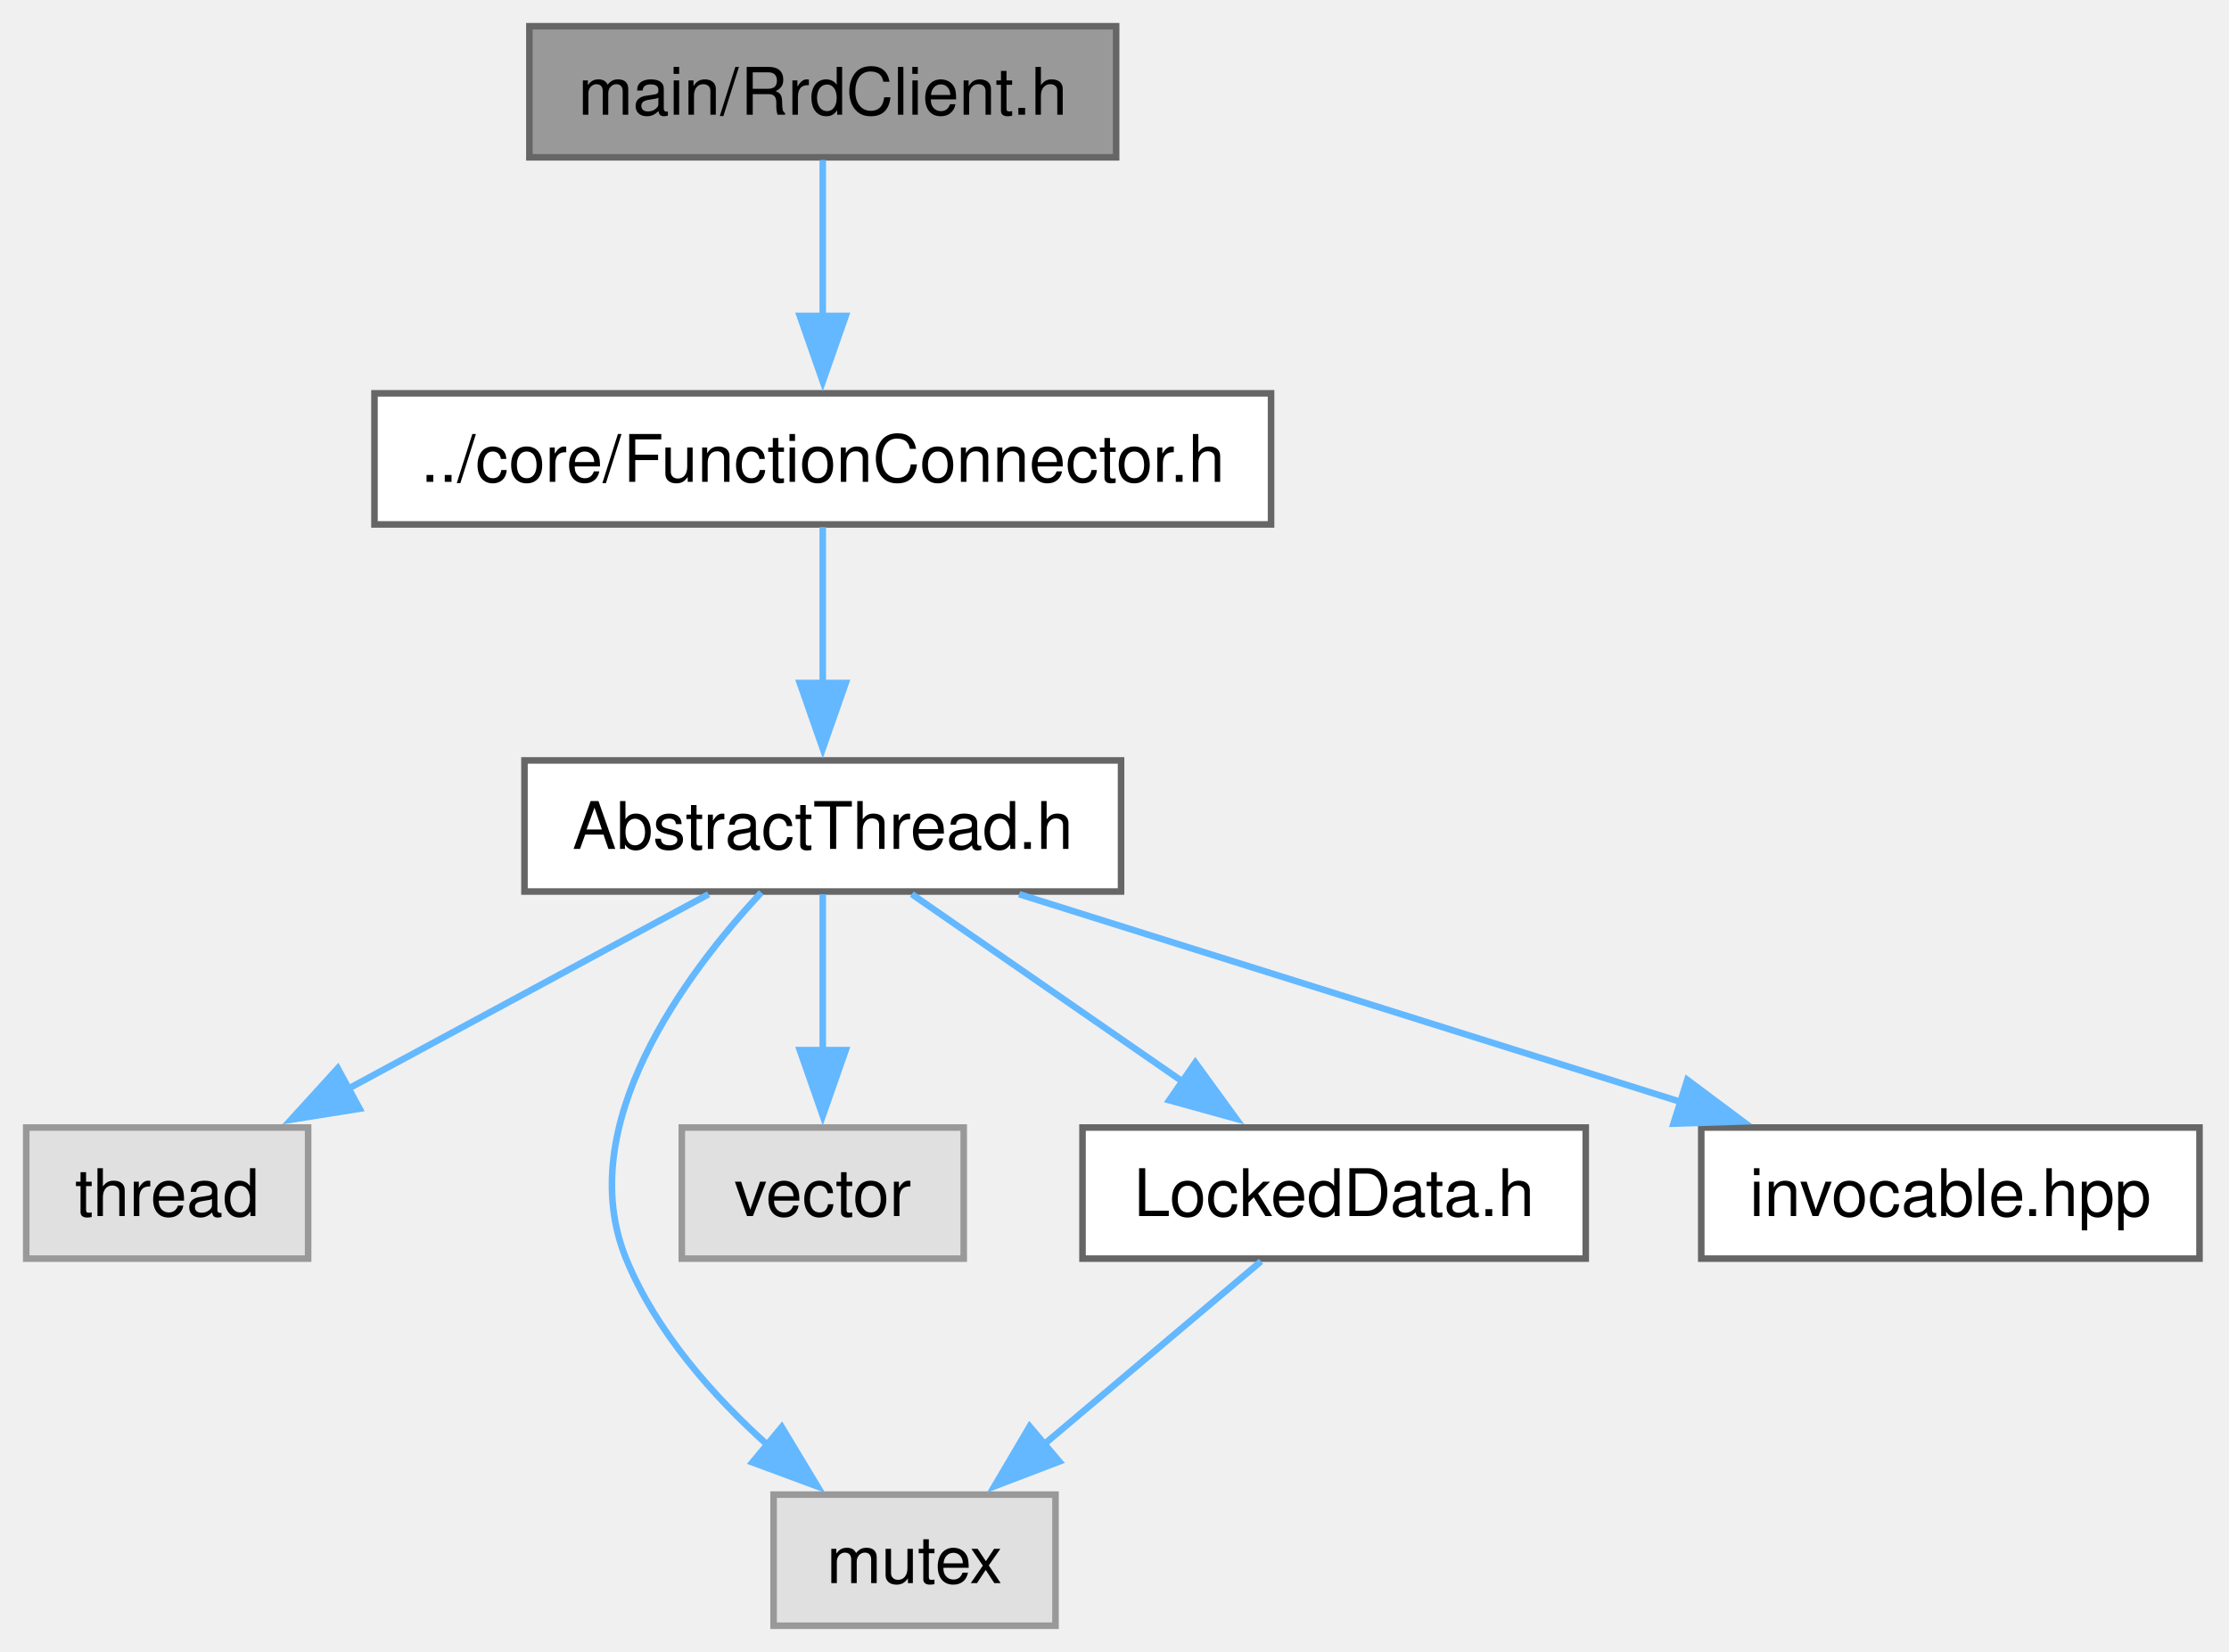
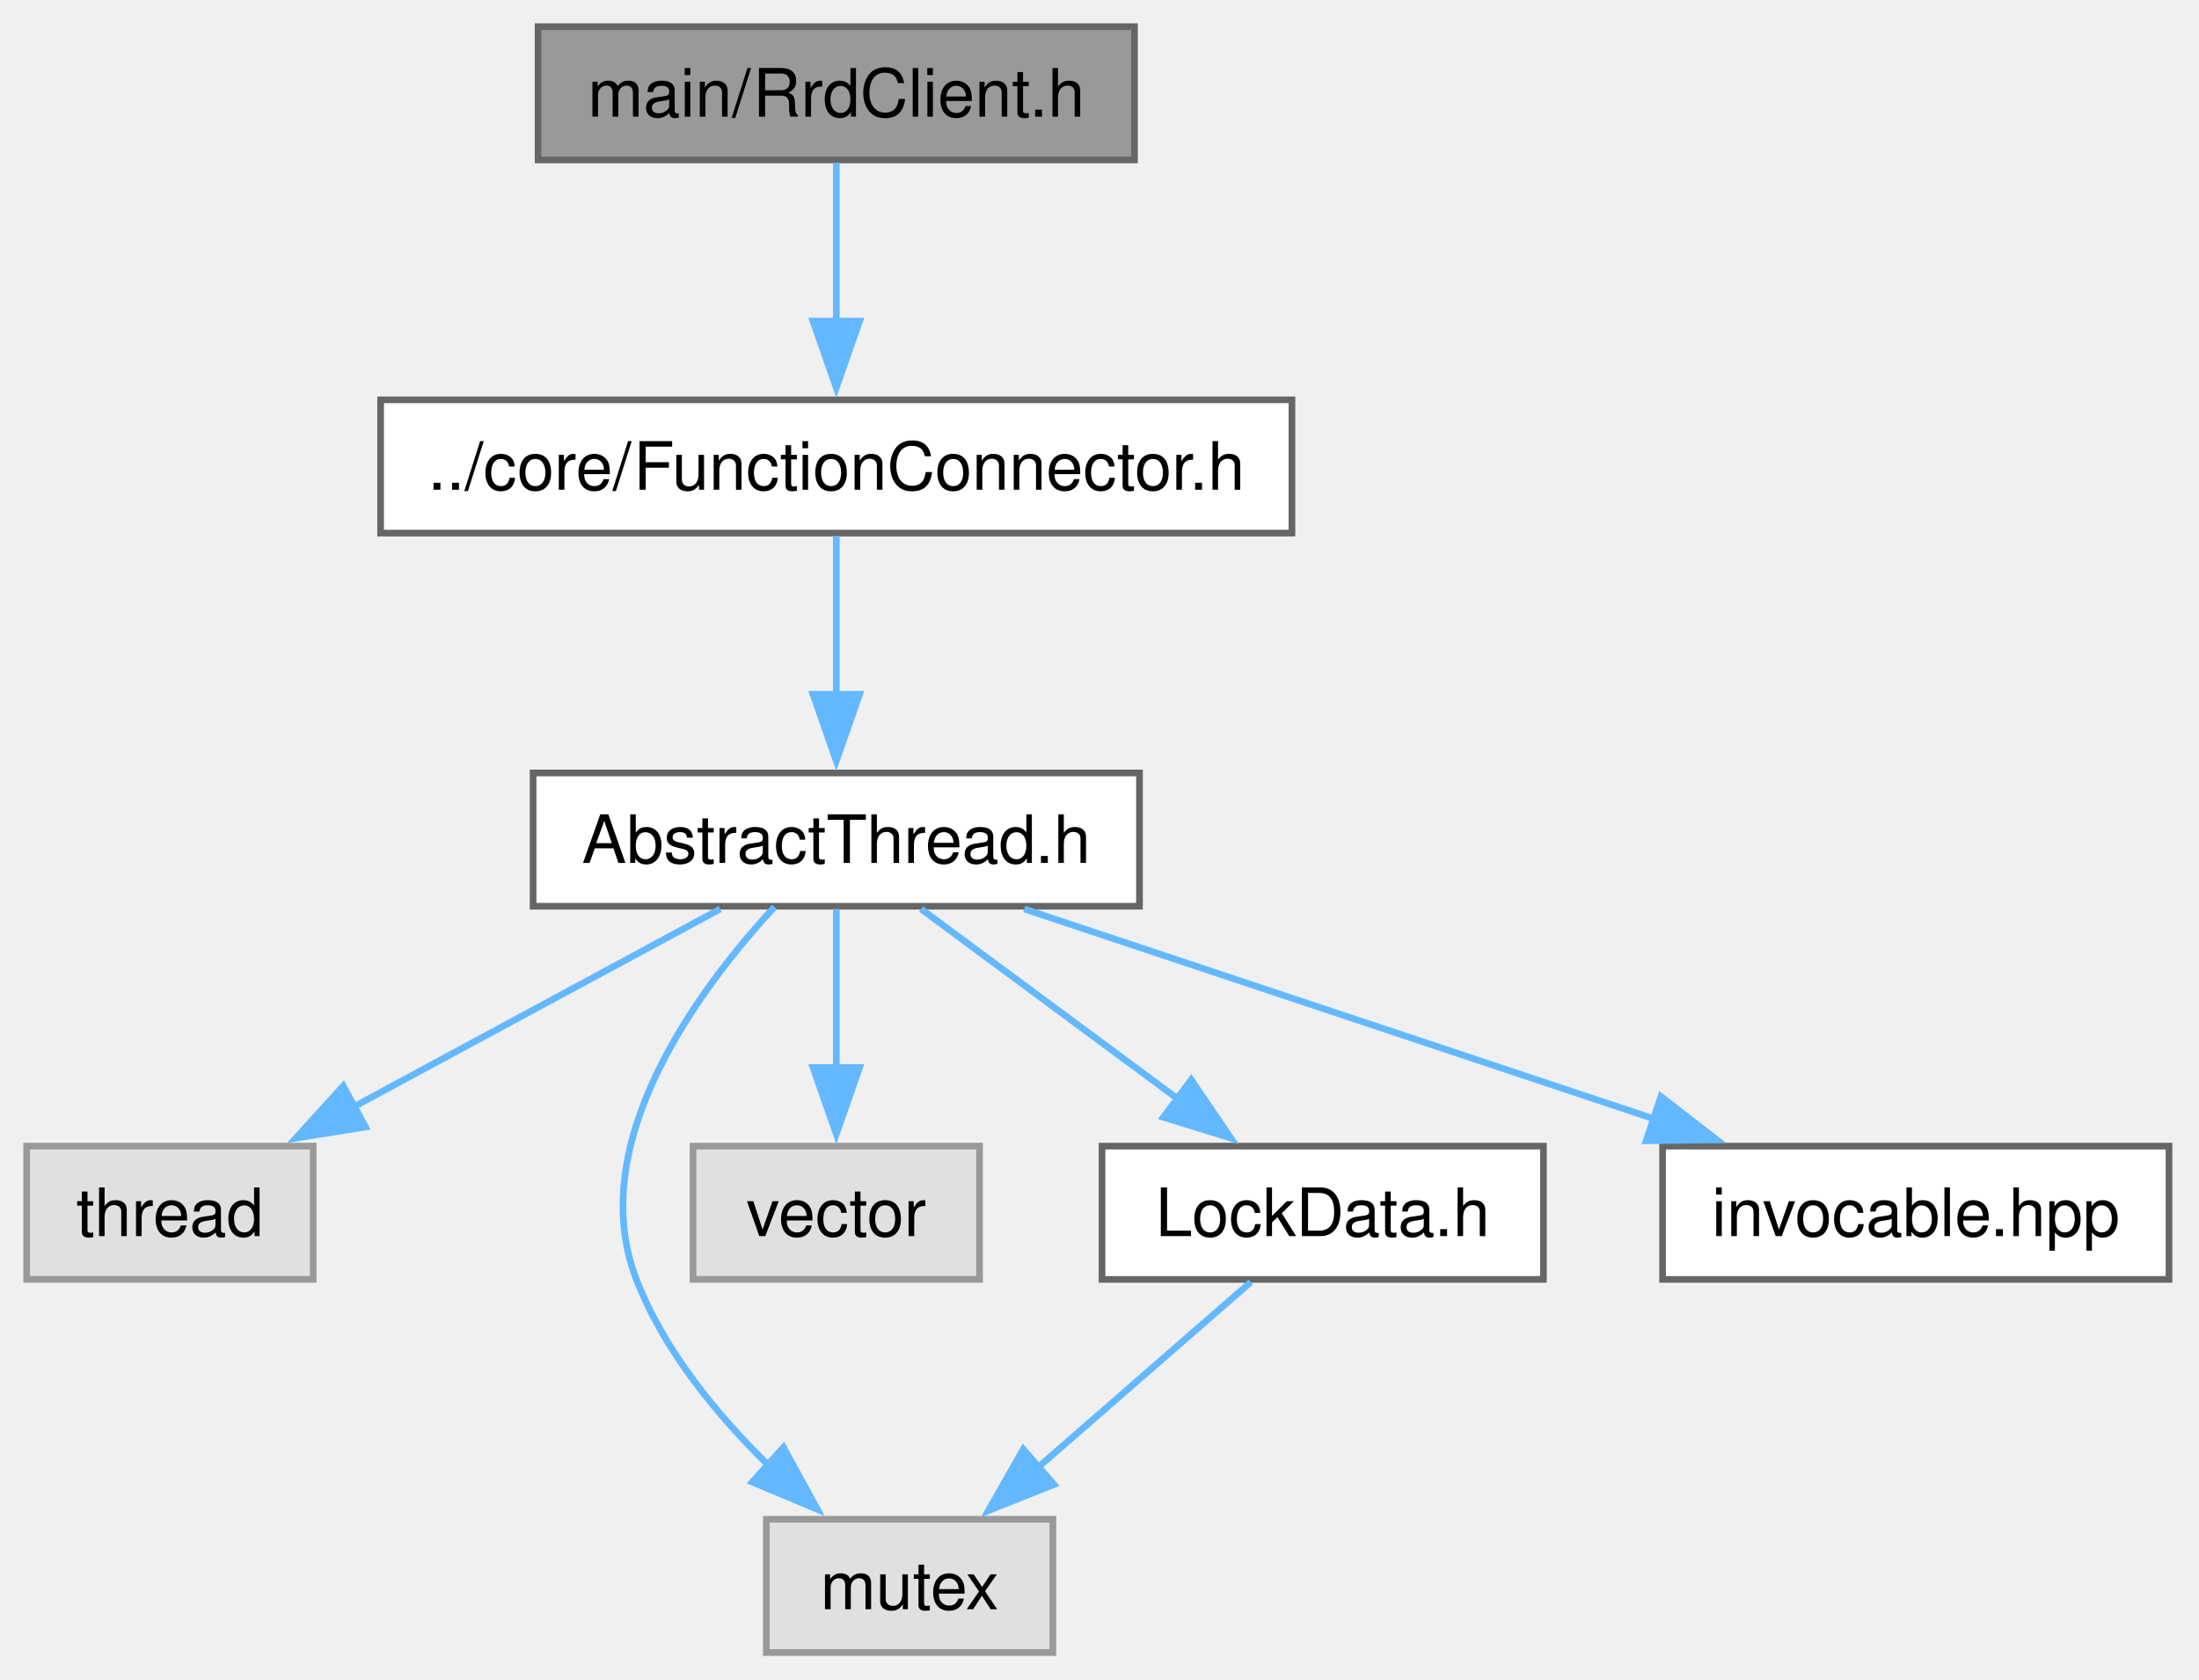
- <svg xmlns="http://www.w3.org/2000/svg" xmlns:xlink="http://www.w3.org/1999/xlink" width="340pt" height="252pt" viewBox="0.00 0.00 340.00 252.00">
+ <svg xmlns="http://www.w3.org/2000/svg" xmlns:xlink="http://www.w3.org/1999/xlink" width="330pt" height="252pt" viewBox="0.00 0.00 330.00 252.00">
  <g id="graph0" class="graph" transform="scale(1 1) rotate(0) translate(4 248)">
    <g id="Node000001" class="node">
      <g id="a_Node000001">
        <a xlink:title="The RrdClient class.">
          <polygon fill="#999999" stroke="#666666" points="166.25,-244 76.75,-244 76.75,-224 166.25,-224 166.25,-244" />
          <text xml:space="preserve" text-anchor="middle" x="121.5" y="-230.5" font-family="Helvetica,sans-Serif" font-size="10.00">main/RrdClient.h</text>
        </a>
      </g>
    </g>
    <g id="Node000002" class="node">
      <g id="a_Node000002">
        <a xlink:href="FunctionConnector_8h.html" target="_top" xlink:title="The AbstractFunctionConnector, FunctionConnector, FunctionConnectorProtected, FunctionConnectionGuard...">
          <polygon fill="white" stroke="#666666" points="189.88,-188 53.12,-188 53.12,-168 189.88,-168 189.88,-188" />
          <text xml:space="preserve" text-anchor="middle" x="121.5" y="-174.5" font-family="Helvetica,sans-Serif" font-size="10.00">../core/FunctionConnector.h</text>
        </a>
      </g>
    </g>
    <g id="edge1_Node000001_Node000002" class="edge">
      <g id="a_edge1_Node000001_Node000002">
        <a xlink:title=" ">
          <path fill="none" stroke="#63b8ff" d="M121.5,-223.59C121.5,-217.01 121.5,-207.96 121.5,-199.73" />
          <polygon fill="#63b8ff" stroke="#63b8ff" points="125,-199.81 121.5,-189.81 118,-199.81 125,-199.81" />
        </a>
      </g>
    </g>
    <g id="Node000003" class="node">
      <g id="a_Node000003">
        <a xlink:href="AbstractThread_8h.html" target="_top" xlink:title="The AbstractThread class.">
          <polygon fill="white" stroke="#666666" points="167,-132 76,-132 76,-112 167,-112 167,-132" />
          <text xml:space="preserve" text-anchor="middle" x="121.5" y="-118.5" font-family="Helvetica,sans-Serif" font-size="10.00">AbstractThread.h</text>
        </a>
      </g>
    </g>
    <g id="edge2_Node000002_Node000003" class="edge">
      <g id="a_edge2_Node000002_Node000003">
        <a xlink:title=" ">
          <path fill="none" stroke="#63b8ff" d="M121.5,-167.59C121.5,-161.01 121.5,-151.96 121.5,-143.73" />
          <polygon fill="#63b8ff" stroke="#63b8ff" points="125,-143.81 121.5,-133.81 118,-143.81 125,-143.81" />
        </a>
      </g>
    </g>
    <g id="Node000004" class="node">
      <g id="a_Node000004">
        <a xlink:title=" ">
          <polygon fill="#e0e0e0" stroke="#999999" points="43,-76 0,-76 0,-56 43,-56 43,-76" />
          <text xml:space="preserve" text-anchor="middle" x="21.5" y="-62.5" font-family="Helvetica,sans-Serif" font-size="10.00">thread</text>
        </a>
      </g>
    </g>
    <g id="edge3_Node000003_Node000004" class="edge">
      <g id="a_edge3_Node000003_Node000004">
        <a xlink:title=" ">
          <path fill="none" stroke="#63b8ff" d="M104.08,-111.59C88.83,-103.36 66.42,-91.26 48.79,-81.74" />
          <polygon fill="#63b8ff" stroke="#63b8ff" points="50.85,-78.87 40.39,-77.2 47.52,-85.03 50.85,-78.87" />
        </a>
      </g>
    </g>
    <g id="Node000005" class="node">
      <g id="a_Node000005">
        <a xlink:title=" ">
-           <polygon fill="#e0e0e0" stroke="#999999" points="157,-20 114,-20 114,0 157,0 157,-20" />
-           <text xml:space="preserve" text-anchor="middle" x="135.5" y="-6.5" font-family="Helvetica,sans-Serif" font-size="10.00">mutex</text>
+           <polygon fill="#e0e0e0" stroke="#999999" points="154,-20 111,-20 111,0 154,0 154,-20" />
+           <text xml:space="preserve" text-anchor="middle" x="132.5" y="-6.5" font-family="Helvetica,sans-Serif" font-size="10.00">mutex</text>
        </a>
      </g>
    </g>
    <g id="edge4_Node000003_Node000005" class="edge">
      <g id="a_edge4_Node000003_Node000005">
        <a xlink:title=" ">
-           <path fill="none" stroke="#63b8ff" d="M112.12,-111.86C100.52,-99.38 83.24,-76.26 91.5,-56 96.03,-44.89 104.77,-35.02 113.28,-27.39" />
-           <polygon fill="#63b8ff" stroke="#63b8ff" points="115.24,-30.31 120.71,-21.24 110.77,-24.92 115.24,-30.31" />
+           <path fill="none" stroke="#63b8ff" d="M112.23,-111.9C100.74,-99.47 83.6,-76.4 91.5,-56 95.6,-45.4 103.49,-35.77 111.27,-28.16" />
+           <polygon fill="#63b8ff" stroke="#63b8ff" points="113.57,-30.79 118.66,-21.49 108.89,-25.59 113.57,-30.79" />
        </a>
      </g>
    </g>
    <g id="Node000006" class="node">
      <g id="a_Node000006">
        <a xlink:title=" ">
          <polygon fill="#e0e0e0" stroke="#999999" points="143,-76 100,-76 100,-56 143,-56 143,-76" />
          <text xml:space="preserve" text-anchor="middle" x="121.5" y="-62.5" font-family="Helvetica,sans-Serif" font-size="10.00">vector</text>
        </a>
      </g>
    </g>
    <g id="edge5_Node000003_Node000006" class="edge">
      <g id="a_edge5_Node000003_Node000006">
        <a xlink:title=" ">
          <path fill="none" stroke="#63b8ff" d="M121.5,-111.59C121.5,-105.01 121.5,-95.96 121.5,-87.73" />
          <polygon fill="#63b8ff" stroke="#63b8ff" points="125,-87.81 121.5,-77.81 118,-87.81 125,-87.81" />
        </a>
      </g>
    </g>
    <g id="Node000007" class="node">
      <g id="a_Node000007">
-         <a xlink:href="LockedData_8h.html" target="_top" xlink:title="The LockedData class.">
-           <polygon fill="white" stroke="#666666" points="237.88,-76 161.12,-76 161.12,-56 237.88,-56 237.88,-76" />
-           <text xml:space="preserve" text-anchor="middle" x="199.5" y="-62.5" font-family="Helvetica,sans-Serif" font-size="10.00">LockedData.h</text>
+         <a xlink:href="LockData_8h.html" target="_top" xlink:title="The LockData class.">
+           <polygon fill="white" stroke="#666666" points="227.62,-76 161.38,-76 161.38,-56 227.62,-56 227.62,-76" />
+           <text xml:space="preserve" text-anchor="middle" x="194.5" y="-62.5" font-family="Helvetica,sans-Serif" font-size="10.00">LockData.h</text>
        </a>
      </g>
    </g>
    <g id="edge6_Node000003_Node000007" class="edge">
      <g id="a_edge6_Node000003_Node000007">
        <a xlink:title=" ">
-           <path fill="none" stroke="#63b8ff" d="M135.09,-111.59C146.54,-103.67 163.16,-92.16 176.66,-82.82" />
-           <polygon fill="#63b8ff" stroke="#63b8ff" points="178.33,-85.91 184.56,-77.34 174.35,-80.16 178.33,-85.91" />
+           <path fill="none" stroke="#63b8ff" d="M134.22,-111.59C144.89,-103.7 160.38,-92.24 172.98,-82.92" />
+           <polygon fill="#63b8ff" stroke="#63b8ff" points="174.76,-85.96 180.71,-77.2 170.59,-80.33 174.76,-85.96" />
        </a>
      </g>
    </g>
    <g id="Node000008" class="node">
      <g id="a_Node000008">
        <a xlink:href="invocable_8hpp_source.html" target="_top" xlink:title=" ">
-           <polygon fill="white" stroke="#666666" points="331.5,-76 255.5,-76 255.5,-56 331.5,-56 331.5,-76" />
-           <text xml:space="preserve" text-anchor="middle" x="293.5" y="-62.5" font-family="Helvetica,sans-Serif" font-size="10.00">invocable.hpp</text>
+           <polygon fill="white" stroke="#666666" points="321.5,-76 245.5,-76 245.5,-56 321.5,-56 321.5,-76" />
+           <text xml:space="preserve" text-anchor="middle" x="283.5" y="-62.5" font-family="Helvetica,sans-Serif" font-size="10.00">invocable.hpp</text>
        </a>
      </g>
    </g>
    <g id="edge8_Node000003_Node000008" class="edge">
      <g id="a_edge8_Node000003_Node000008">
        <a xlink:title=" ">
-           <path fill="none" stroke="#63b8ff" d="M151.46,-111.59C179.41,-102.82 221.33,-89.66 252.4,-79.9" />
-           <polygon fill="#63b8ff" stroke="#63b8ff" points="253.37,-83.27 261.86,-76.93 251.27,-76.59 253.37,-83.27" />
+           <path fill="none" stroke="#63b8ff" d="M149.72,-111.59C175.92,-102.86 215.18,-89.77 244.4,-80.03" />
+           <polygon fill="#63b8ff" stroke="#63b8ff" points="245.25,-83.44 253.63,-76.96 243.03,-76.8 245.25,-83.44" />
        </a>
      </g>
    </g>
    <g id="edge7_Node000007_Node000005" class="edge">
      <g id="a_edge7_Node000007_Node000005">
        <a xlink:title=" ">
-           <path fill="none" stroke="#63b8ff" d="M188.35,-55.59C179.17,-47.85 165.95,-36.69 155.02,-27.47" />
-           <polygon fill="#63b8ff" stroke="#63b8ff" points="157.58,-25.05 147.68,-21.27 153.06,-30.4 157.58,-25.05" />
+           <path fill="none" stroke="#63b8ff" d="M183.7,-55.59C174.9,-47.93 162.25,-36.91 151.73,-27.75" />
+           <polygon fill="#63b8ff" stroke="#63b8ff" points="154.16,-25.22 144.32,-21.29 149.56,-30.5 154.16,-25.22" />
        </a>
      </g>
    </g>
  </g>
</svg>
